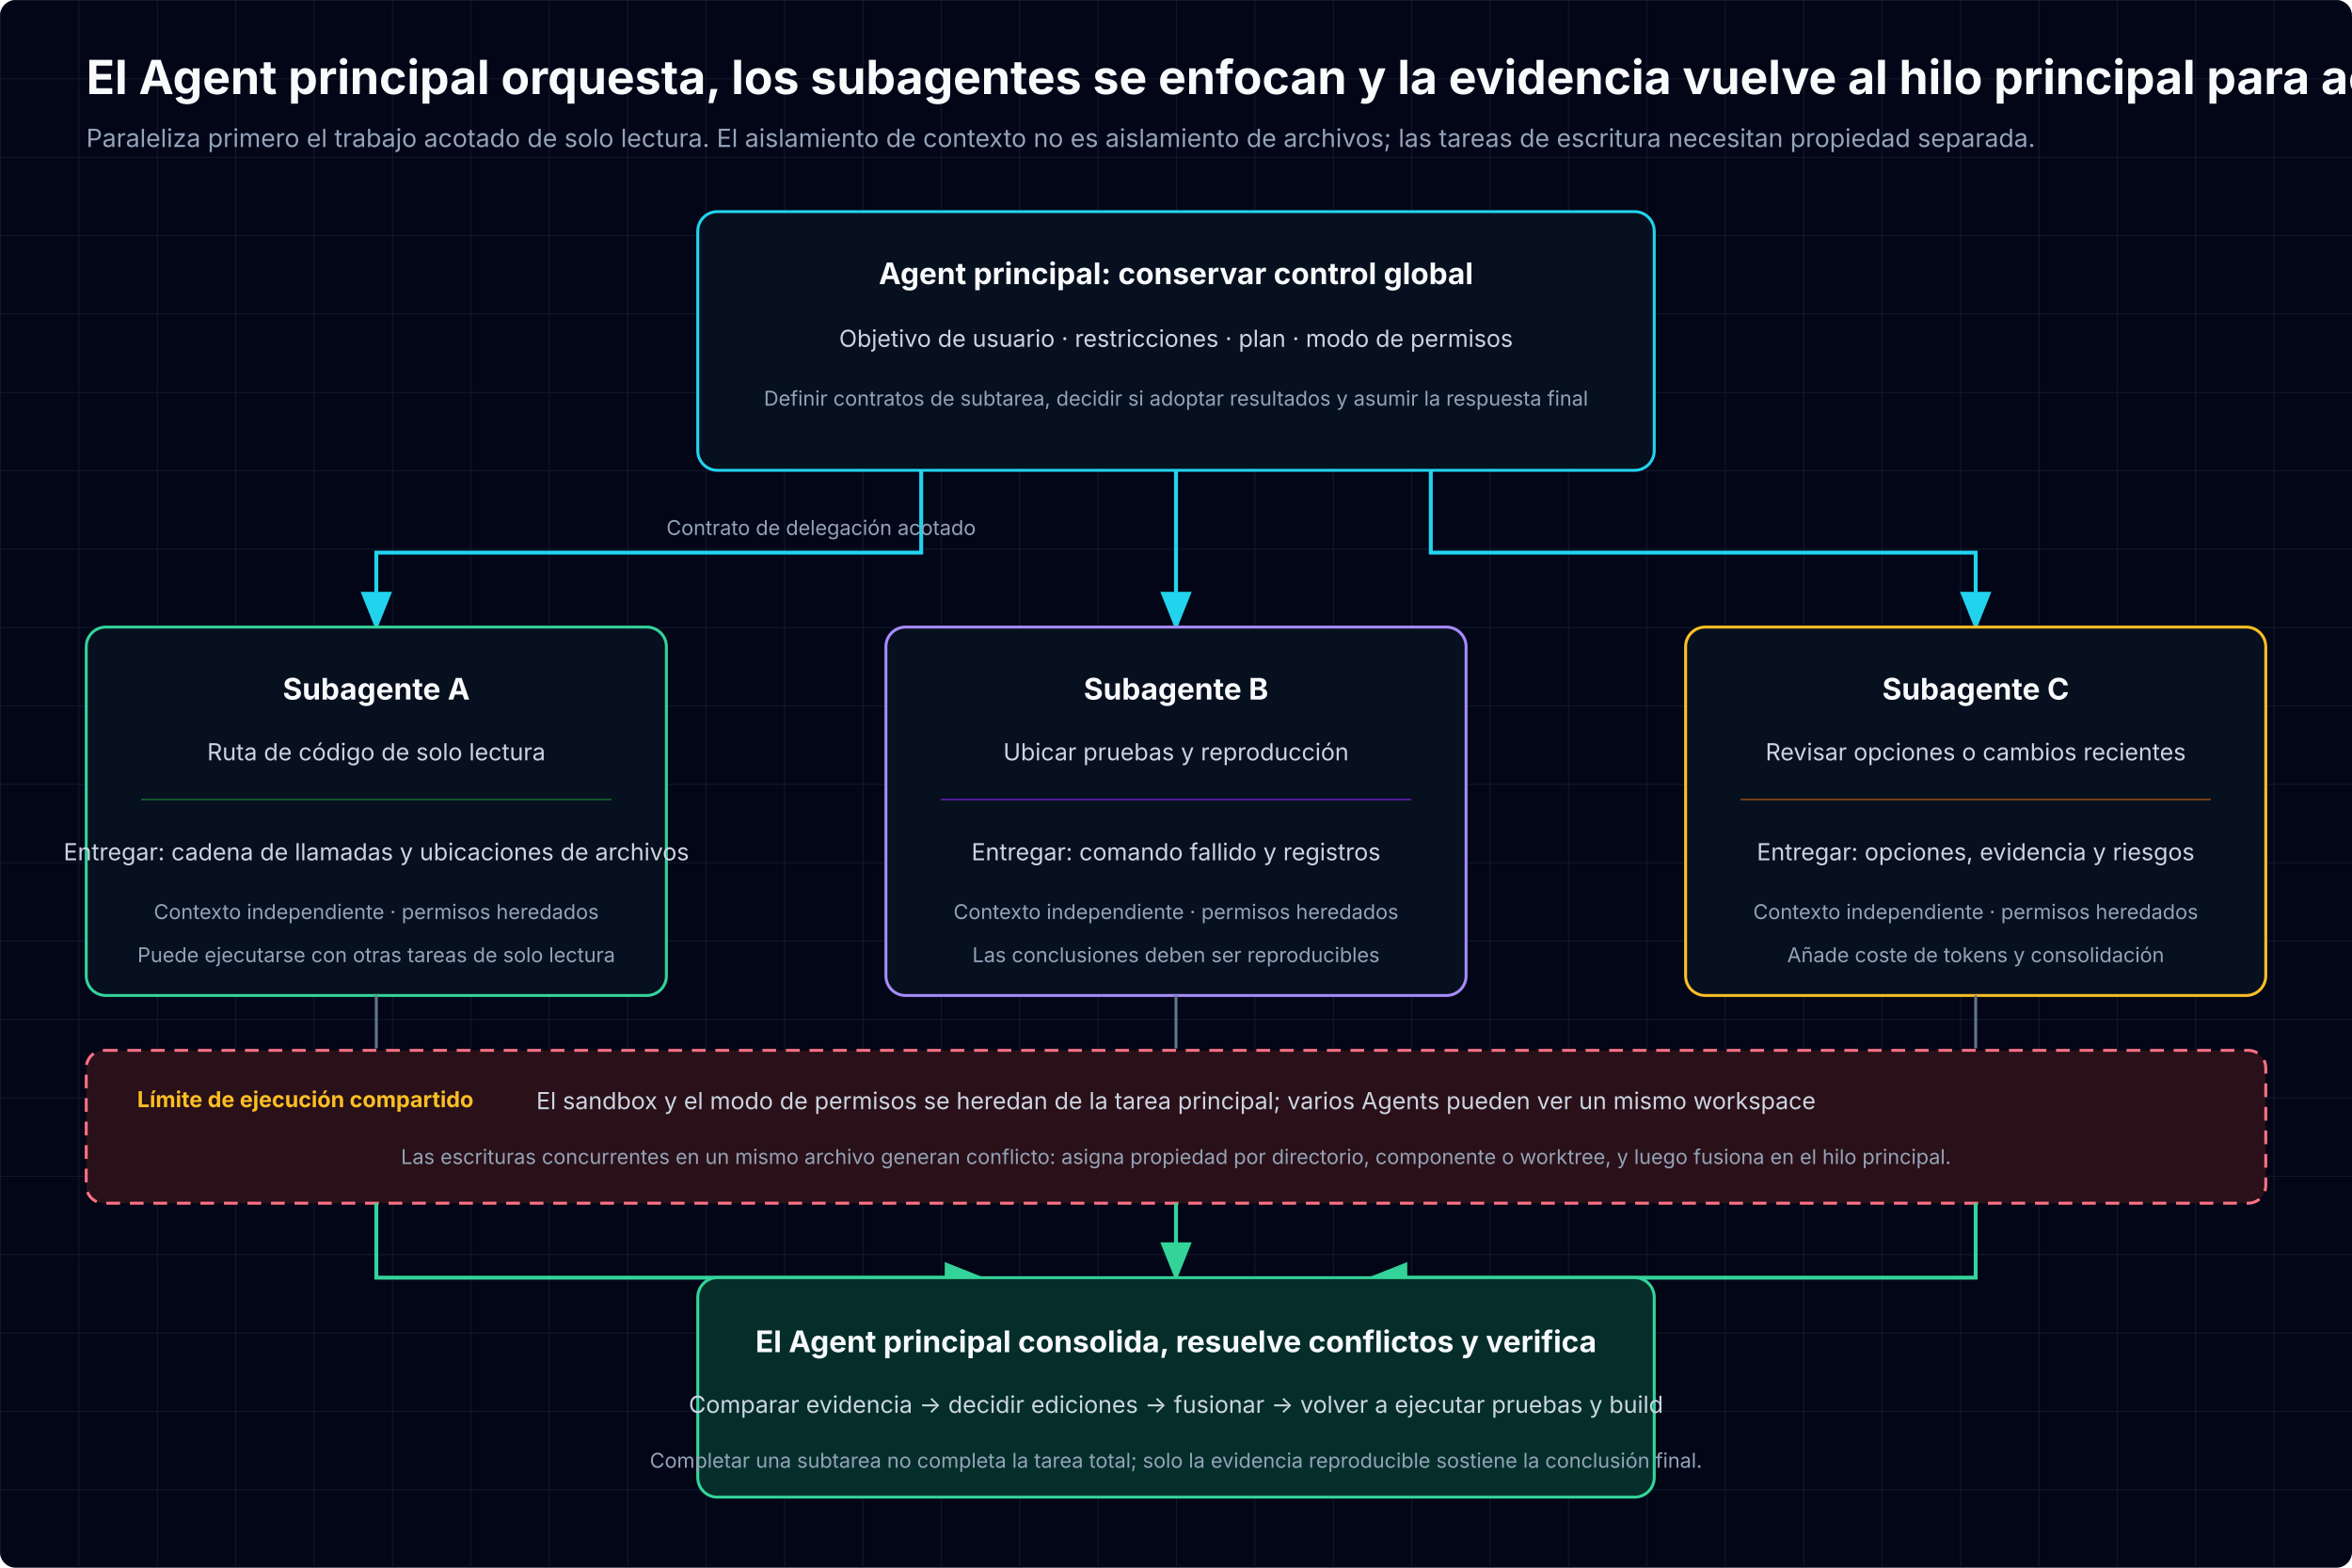
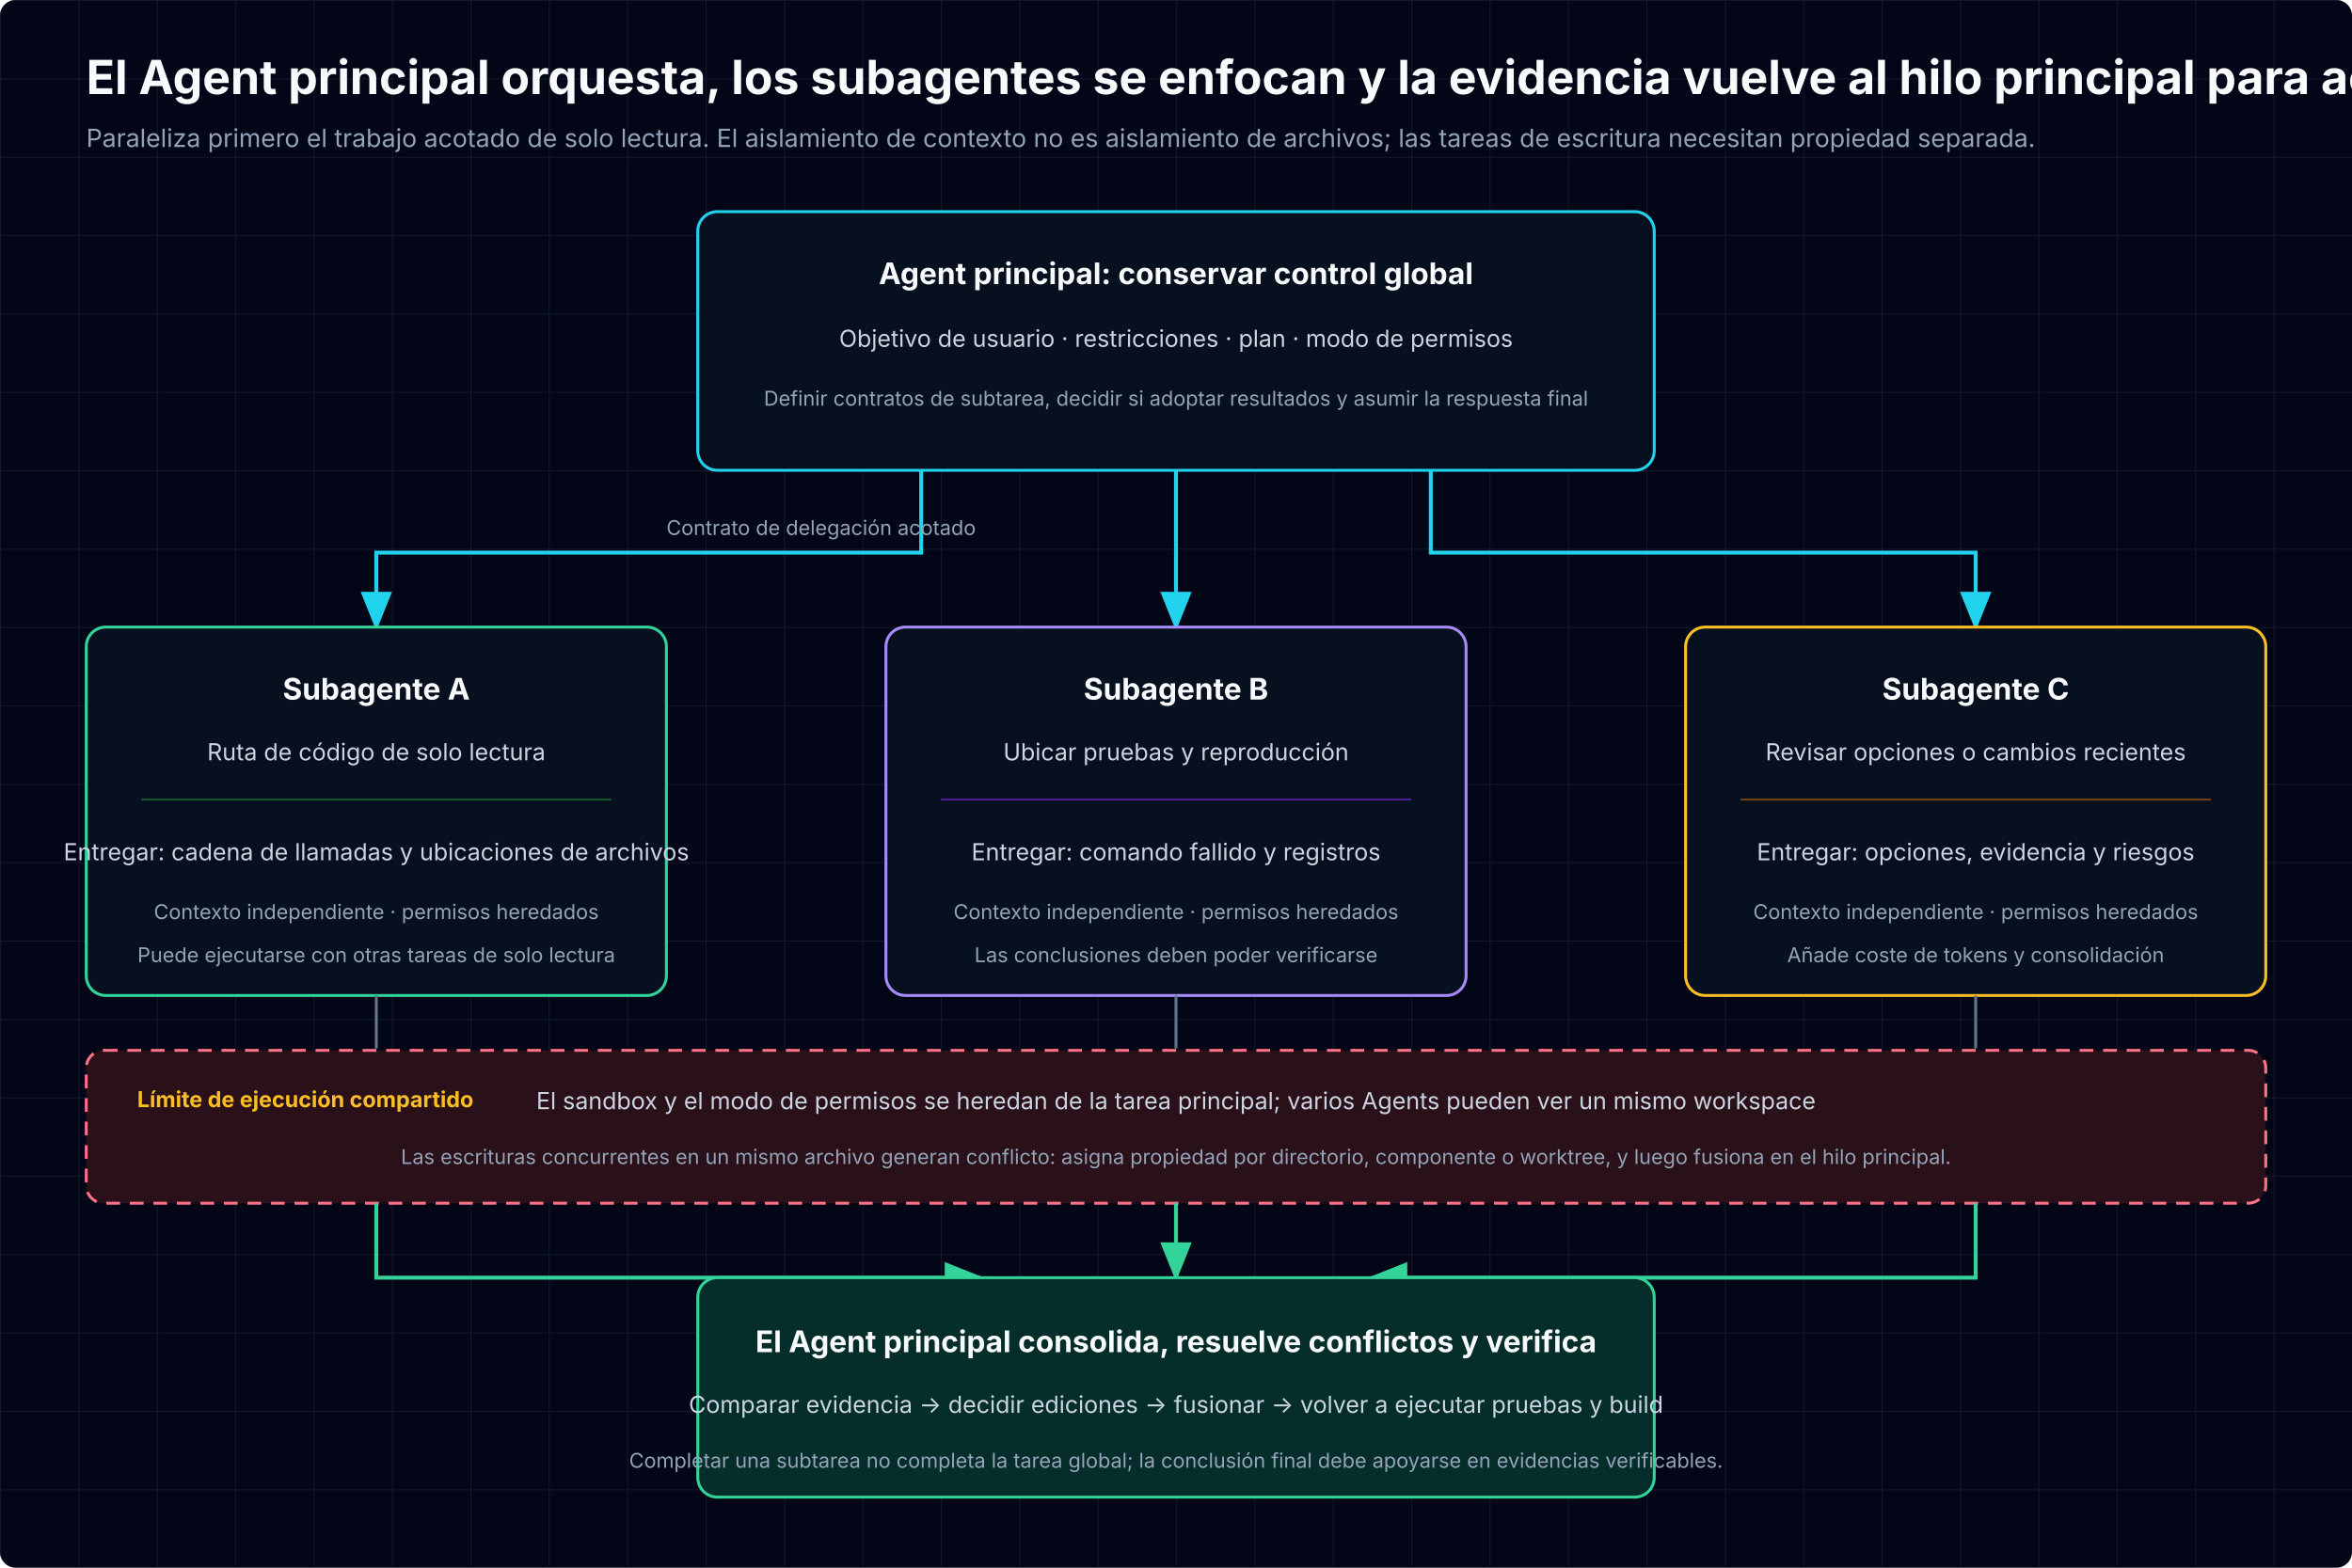
<svg xmlns="http://www.w3.org/2000/svg" lang="es" viewBox="0 0 1200 800" width="1200" height="800" role="img" aria-labelledby="title desc">
  <style>
    text { font-family: -apple-system, BlinkMacSystemFont, "Segoe UI", sans-serif; letter-spacing: 0; }
    .h1 { fill: #f8fafc; font-size: 24px; font-weight: 700; }
    .sub { fill: #94a3b8; font-size: 12.8px; }
    .label { fill: #f8fafc; font-size: 15.2px; font-weight: 700; }
    .note { fill: #cbd5e1; font-size: 12px; }
    .tiny { fill: #94a3b8; font-size: 10.4px; }
    .lane { fill: #fbbf24; font-size: 11.2px; font-weight: 700; }
  </style>
  <defs>
    <pattern id="grid" width="40" height="40" patternUnits="userSpaceOnUse">
      <path d="M40 0H0V40" fill="none" stroke="#1e293b" stroke-width="0.5" />
    </pattern>
    <marker id="arrow" markerWidth="10" markerHeight="8" refX="9" refY="4" orient="auto">
      <path d="M0 0L10 4L0 8Z" fill="#64748b" />
    </marker>
    <marker id="cyan-arrow" markerWidth="10" markerHeight="8" refX="9" refY="4" orient="auto">
      <path d="M0 0L10 4L0 8Z" fill="#22d3ee" />
    </marker>
    <marker id="green-arrow" markerWidth="10" markerHeight="8" refX="9" refY="4" orient="auto">
      <path d="M0 0L10 4L0 8Z" fill="#34d399" />
    </marker>
  </defs>
  <rect width="1200" height="800" rx="8" fill="#020617" />
  <rect width="1200" height="800" rx="8" fill="url(#grid)" />
  <text x="44" y="48" class="h1">El Agent principal orquesta, los subagentes se enfocan y la evidencia vuelve al hilo principal para aceptación</text>
  <text x="44" y="75" class="sub">Paraleliza primero el trabajo acotado de solo lectura. El aislamiento de contexto no es aislamiento de archivos; las tareas de escritura necesitan propiedad separada.</text>
  <rect x="356" y="108" width="488" height="132" rx="10" fill="#07101f" stroke="#22d3ee" stroke-width="1.5" />
  <text x="600" y="145" text-anchor="middle" class="label">Agent principal: conservar control global</text>
  <text x="600" y="177" text-anchor="middle" class="note">Objetivo de usuario · restricciones · plan · modo de permisos</text>
  <text x="600" y="207" text-anchor="middle" class="tiny">Definir contratos de subtarea, decidir si adoptar resultados y asumir la respuesta final</text>
  <path d="M470 240V282H192V320" fill="none" stroke="#22d3ee" stroke-width="2" marker-end="url(#cyan-arrow)" />
  <path d="M600 240V320" fill="none" stroke="#22d3ee" stroke-width="2" marker-end="url(#cyan-arrow)" />
  <path d="M730 240V282H1008V320" fill="none" stroke="#22d3ee" stroke-width="2" marker-end="url(#cyan-arrow)" />
  <text x="340" y="273" class="tiny">Contrato de delegación acotado</text>
  <rect x="44" y="320" width="296" height="188" rx="10" fill="#07101f" stroke="#34d399" stroke-width="1.5" />
  <text x="192" y="357" text-anchor="middle" class="label">Subagente A</text>
  <text x="192" y="388" text-anchor="middle" class="note">Ruta de código de solo lectura</text>
  <path d="M72 408H312" fill="none" stroke="#14532d" />
  <text x="192" y="439" text-anchor="middle" class="note">Entregar: cadena de llamadas y ubicaciones de archivos</text>
  <text x="192" y="469" text-anchor="middle" class="tiny">Contexto independiente · permisos heredados</text>
  <text x="192" y="491" text-anchor="middle" class="tiny">Puede ejecutarse con otras tareas de solo lectura</text>
  <rect x="452" y="320" width="296" height="188" rx="10" fill="#07101f" stroke="#a78bfa" stroke-width="1.5" />
  <text x="600" y="357" text-anchor="middle" class="label">Subagente B</text>
  <text x="600" y="388" text-anchor="middle" class="note">Ubicar pruebas y reproducción</text>
  <path d="M480 408H720" fill="none" stroke="#4c1d95" />
  <text x="600" y="439" text-anchor="middle" class="note">Entregar: comando fallido y registros</text>
  <text x="600" y="469" text-anchor="middle" class="tiny">Contexto independiente · permisos heredados</text>
-   <text x="600" y="491" text-anchor="middle" class="tiny">Las conclusiones deben ser reproducibles</text>
+   <text x="600" y="491" text-anchor="middle" class="tiny">Las conclusiones deben poder verificarse</text>
  <rect x="860" y="320" width="296" height="188" rx="10" fill="#07101f" stroke="#fbbf24" stroke-width="1.5" />
  <text x="1008" y="357" text-anchor="middle" class="label">Subagente C</text>
  <text x="1008" y="388" text-anchor="middle" class="note">Revisar opciones o cambios recientes</text>
  <path d="M888 408H1128" fill="none" stroke="#713f12" />
  <text x="1008" y="439" text-anchor="middle" class="note">Entregar: opciones, evidencia y riesgos</text>
  <text x="1008" y="469" text-anchor="middle" class="tiny">Contexto independiente · permisos heredados</text>
  <text x="1008" y="491" text-anchor="middle" class="tiny">Añade coste de tokens y consolidación</text>
  <rect x="44" y="536" width="1112" height="78" rx="9" fill="#2a1018" stroke="#fb7185" stroke-width="1.5" stroke-dasharray="7 5" />
  <text x="70" y="565" class="lane">Límite de ejecución compartido</text>
  <text x="600" y="566" text-anchor="middle" class="note">El sandbox y el modo de permisos se heredan de la tarea principal; varios Agents pueden ver un mismo workspace</text>
  <text x="600" y="594" text-anchor="middle" class="tiny">Las escrituras concurrentes en un mismo archivo generan conflicto: asigna propiedad por directorio, componente o worktree, y luego fusiona en el hilo principal.</text>
  <path d="M192 508V535" fill="none" stroke="#64748b" stroke-width="1.5" />
  <path d="M600 508V535" fill="none" stroke="#64748b" stroke-width="1.5" />
  <path d="M1008 508V535" fill="none" stroke="#64748b" stroke-width="1.5" />
  <path d="M192 614V652H500" fill="none" stroke="#34d399" stroke-width="2" marker-end="url(#green-arrow)" />
  <path d="M600 614V652" fill="none" stroke="#34d399" stroke-width="2" marker-end="url(#green-arrow)" />
  <path d="M1008 614V652H700" fill="none" stroke="#34d399" stroke-width="2" marker-end="url(#green-arrow)" />
  <rect x="356" y="652" width="488" height="112" rx="10" fill="#052e2b" stroke="#34d399" stroke-width="1.5" />
  <text x="600" y="690" text-anchor="middle" class="label">El Agent principal consolida, resuelve conflictos y verifica</text>
  <text x="600" y="721" text-anchor="middle" class="note">Comparar evidencia → decidir ediciones → fusionar → volver a ejecutar pruebas y build</text>
-   <text x="600" y="749" text-anchor="middle" class="tiny">Completar una subtarea no completa la tarea total; solo la evidencia reproducible sostiene la conclusión final.</text>
+   <text x="600" y="749" text-anchor="middle" class="tiny">Completar una subtarea no completa la tarea global; la conclusión final debe apoyarse en evidencias verificables.</text>
</svg>
